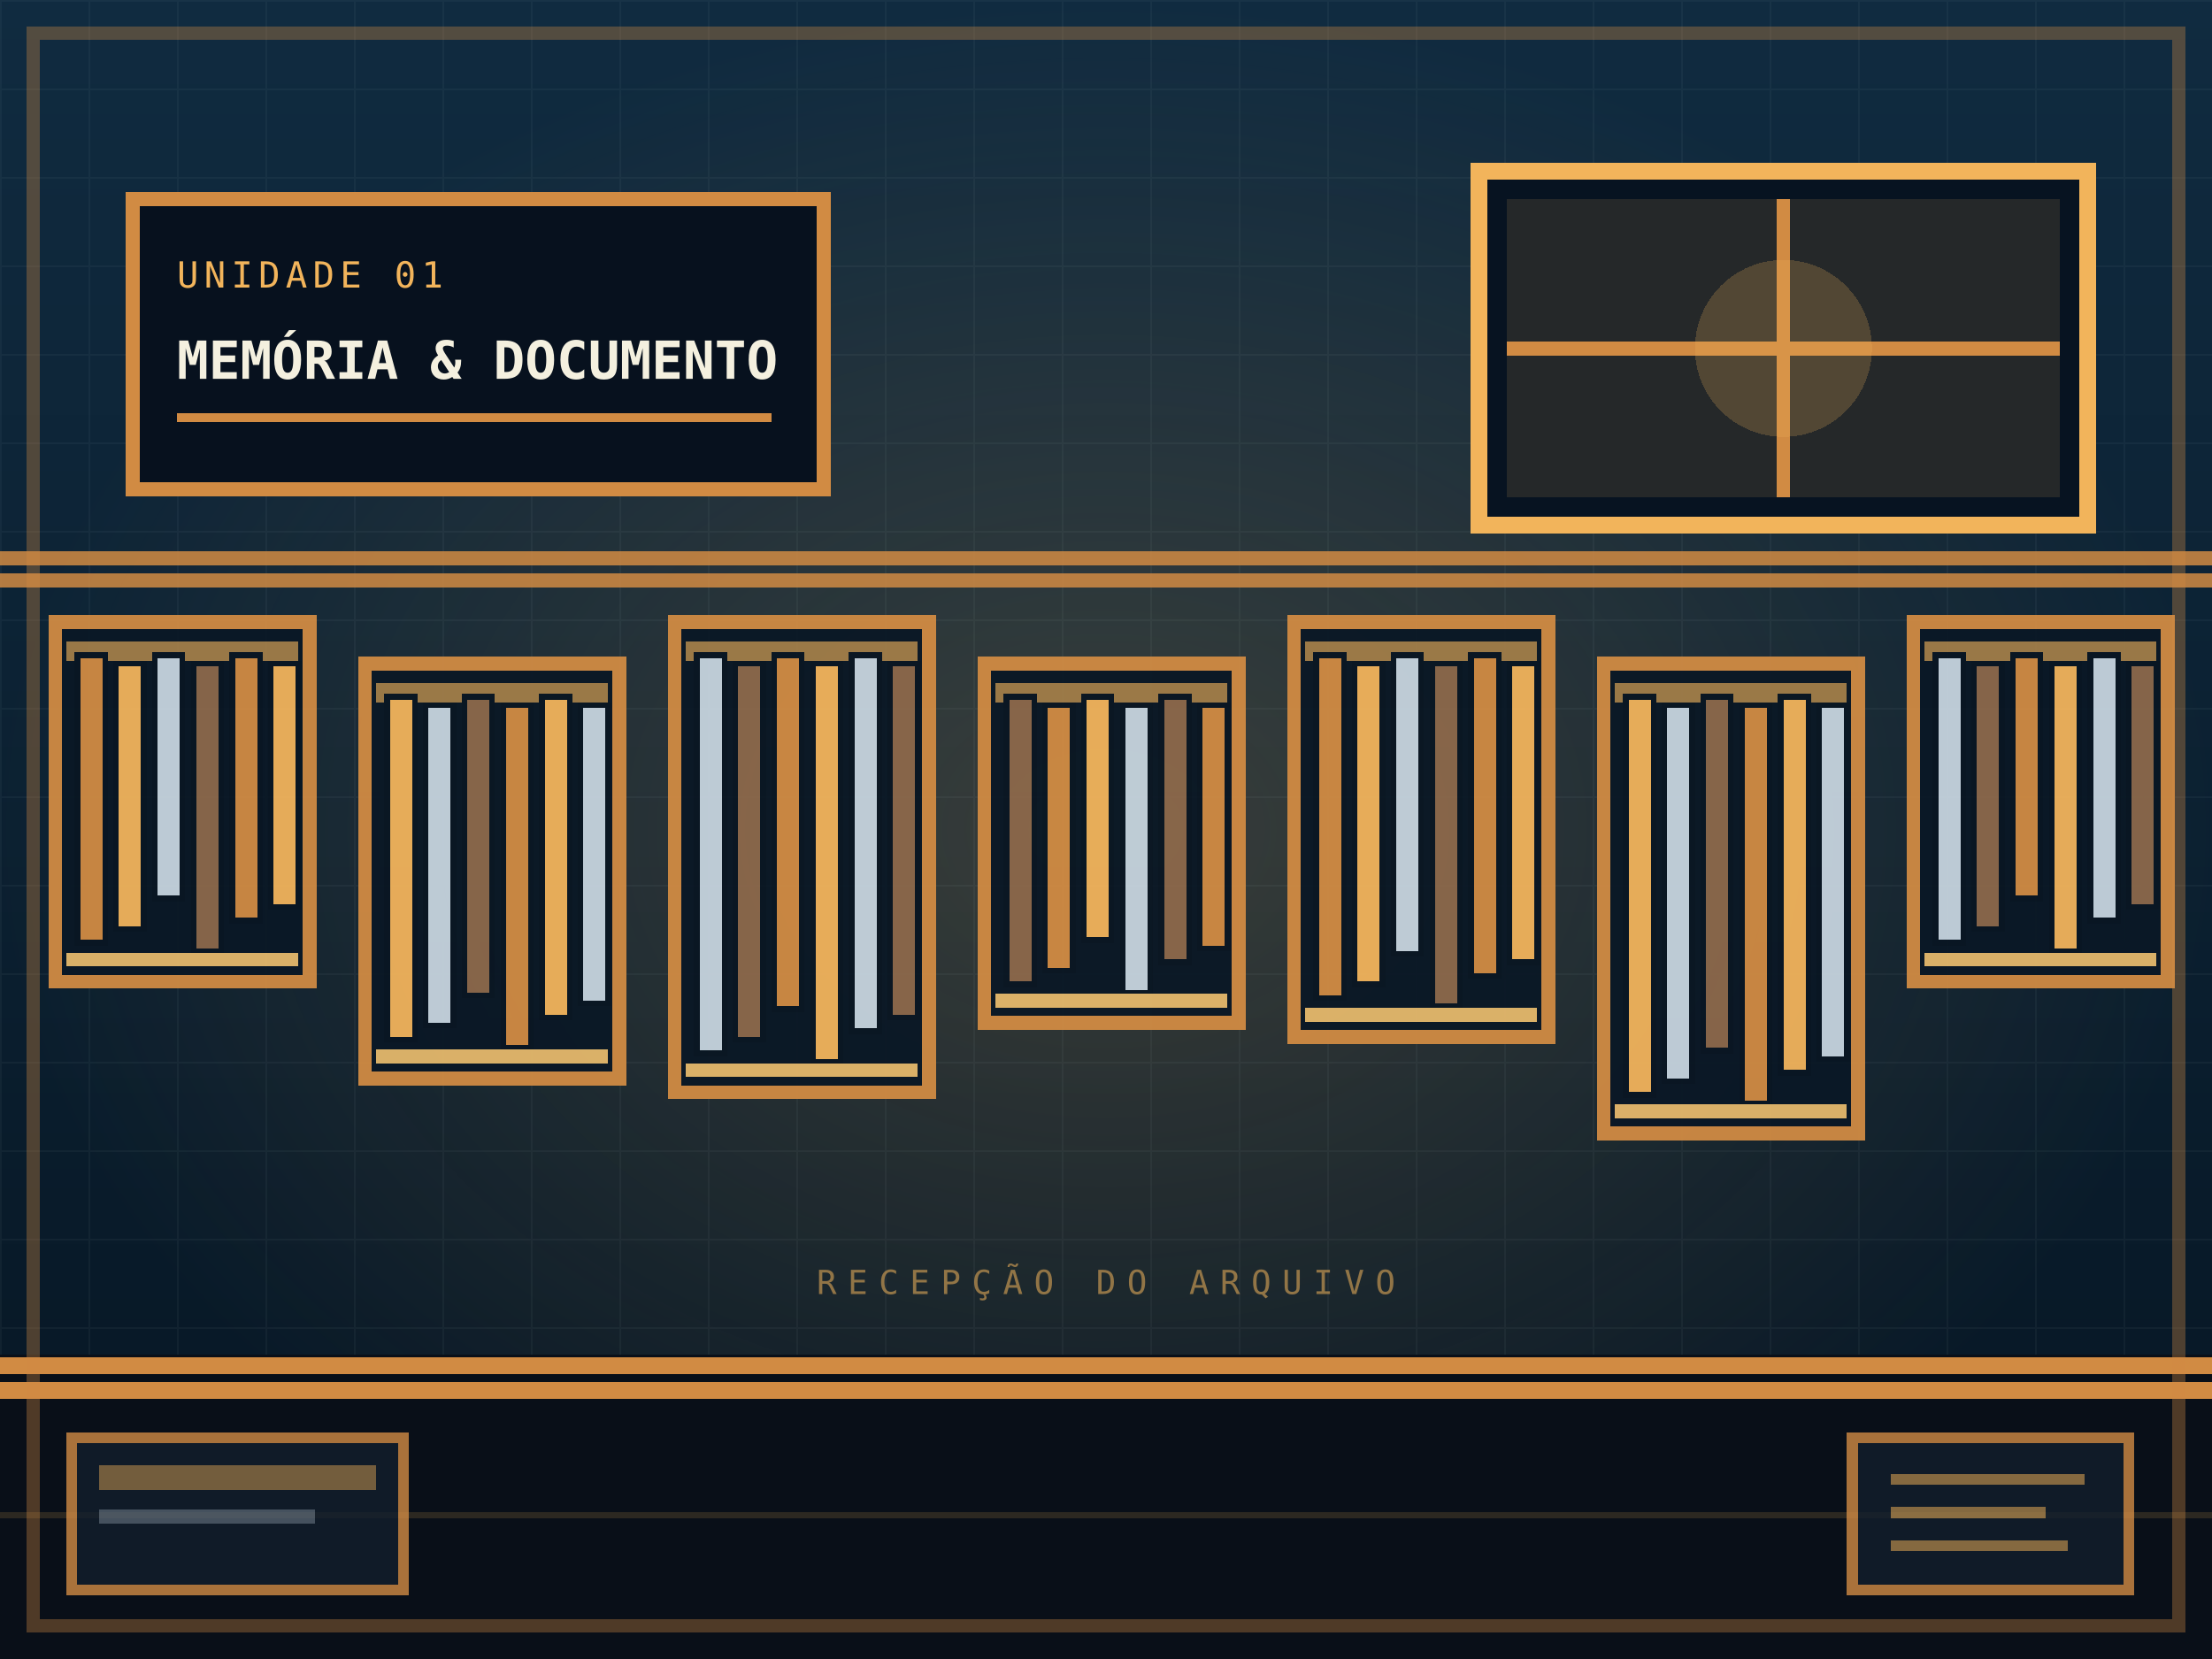
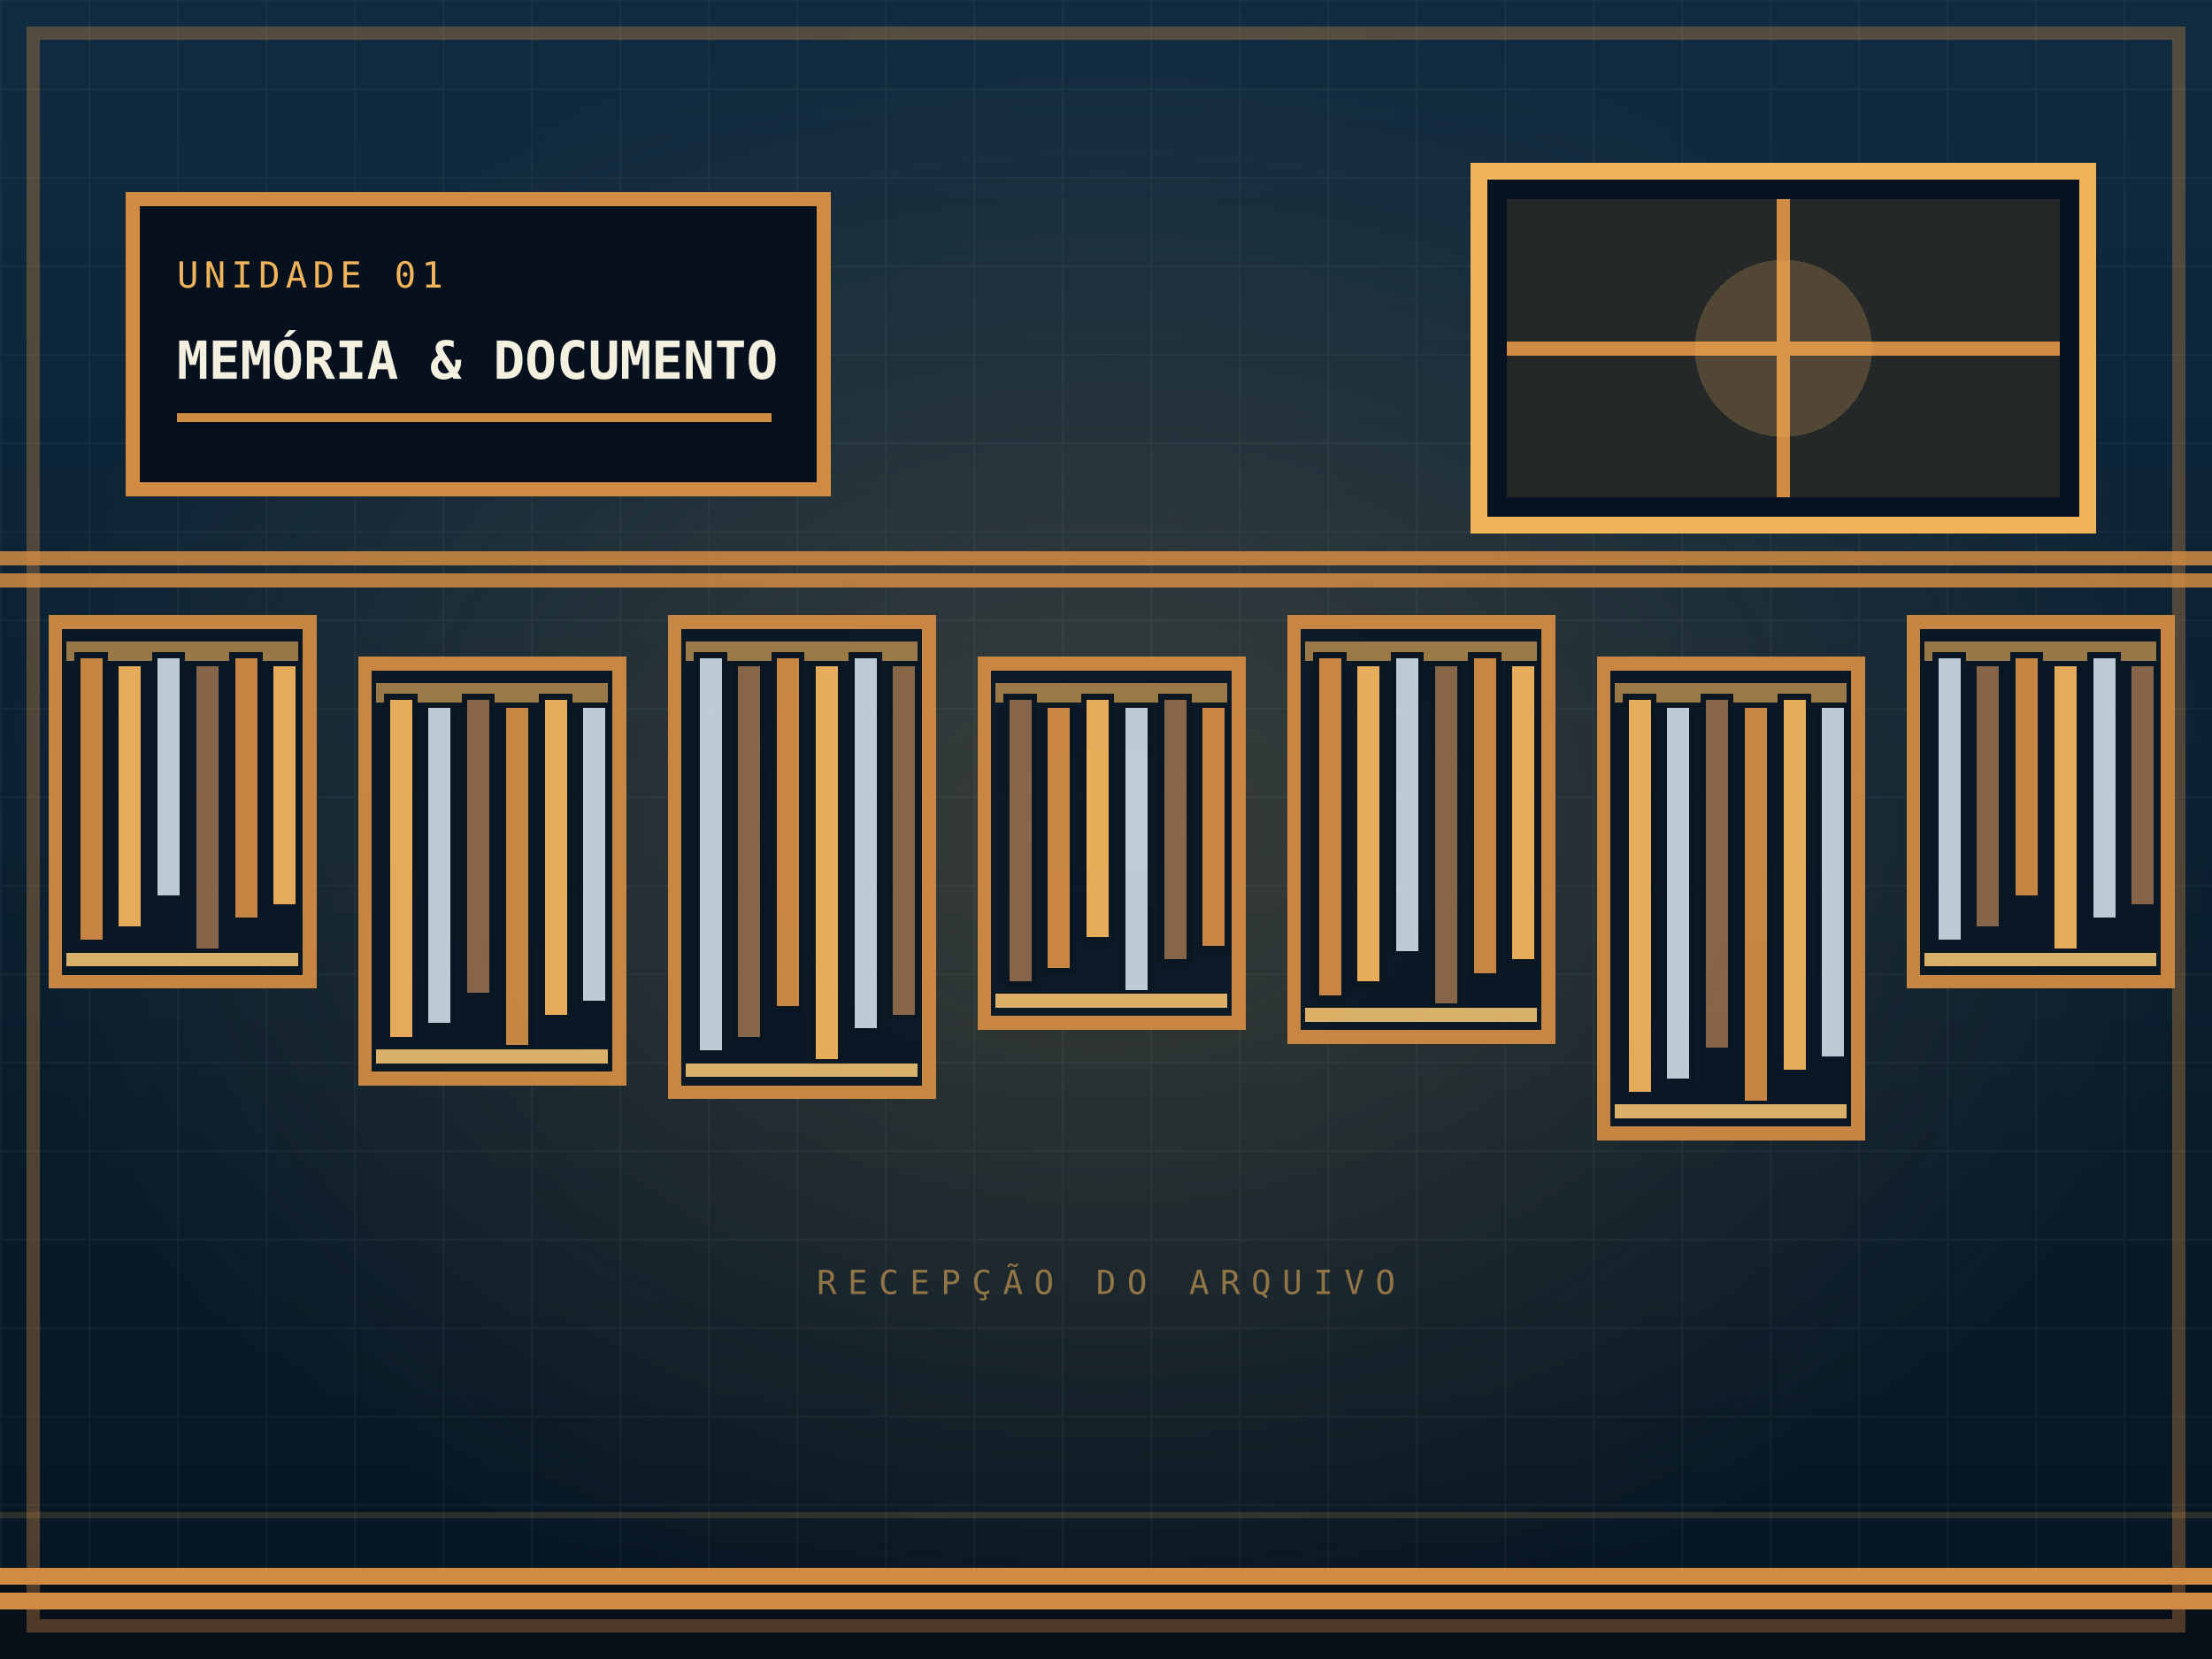
<svg xmlns="http://www.w3.org/2000/svg" width="800" height="600" viewBox="0 0 800 600" shape-rendering="crispEdges">
  <defs>
    <linearGradient id="wall" x2="0" y2="1">
      <stop stop-color="#102b40" />
      <stop offset="1" stop-color="#061522" />
    </linearGradient>
    <radialGradient id="light">
      <stop stop-color="#f2b45b" stop-opacity=".2" />
      <stop offset="1" stop-color="#f2b45b" stop-opacity="0" />
    </radialGradient>
    <pattern id="grid" width="32" height="32" patternUnits="userSpaceOnUse">
      <path d="M32 0H0V32" fill="none" stroke="#d8e6f3" stroke-opacity=".045" stroke-width="1" />
    </pattern>
  </defs>
  <rect width="800" height="600" fill="url(#wall)" />
  <rect width="800" height="600" fill="url(#light)" />
  <rect width="800" height="600" fill="url(#grid)" />
  <path d="M0 202H800M0 210H800" stroke="#d18b43" stroke-width="5" opacity=".85" />
  <g>
    <rect x="48" y="72" width="250" height="105" fill="#07111e" stroke="#d18b43" stroke-width="5" />
    <text x="64" y="104" font-family="monospace" font-size="13" fill="#f2b45b" letter-spacing="2">UNIDADE 01</text>
    <text x="64" y="137" font-family="monospace" font-size="19" font-weight="bold" fill="#f4f0df">MEMÓRIA &amp; DOCUMENTO</text>
    <path d="M64 151h215" stroke="#d18b43" stroke-width="3" />
  </g>
  <g>
    <rect x="535" y="62" width="220" height="128" fill="#071321" stroke="#f2b45b" stroke-width="6" />
    <rect x="545" y="72" width="200" height="108" fill="#f2b45b" opacity=".13" />
    <path d="M645 72v108M545 126h200" stroke="#d18b43" stroke-width="5" />
    <circle cx="645" cy="126" r="32" fill="#f2b45b" opacity=".22" />
  </g>
  <g opacity=".94">
    <g>
      <rect x="20" y="225" width="92" height="130" fill="#0a1725" stroke="#d18b43" stroke-width="5" />
      <rect x="24" y="232" width="84" height="7" fill="#f2b45b" opacity=".65" />
      <rect x="28" y="237" width="10" height="104" fill="#d18b43" stroke="#091522" stroke-width="2" />
      <rect x="42" y="240" width="10" height="96" fill="#f2b45b" stroke="#091522" stroke-width="2" />
      <rect x="56" y="237" width="10" height="88" fill="#c7d5df" stroke="#091522" stroke-width="2" />
      <rect x="70" y="240" width="10" height="104" fill="#8c684a" stroke="#091522" stroke-width="2" />
      <rect x="84" y="237" width="10" height="96" fill="#d18b43" stroke="#091522" stroke-width="2" />
      <rect x="98" y="240" width="10" height="88" fill="#f2b45b" stroke="#091522" stroke-width="2" />
      <path d="M24 347h84" stroke="#e6b96b" stroke-width="5" />
    </g>
    <g>
      <rect x="132" y="240" width="92" height="150" fill="#0a1725" stroke="#d18b43" stroke-width="5" />
      <rect x="136" y="247" width="84" height="7" fill="#f2b45b" opacity=".65" />
      <rect x="140" y="252" width="10" height="124" fill="#f2b45b" stroke="#091522" stroke-width="2" />
      <rect x="154" y="255" width="10" height="116" fill="#c7d5df" stroke="#091522" stroke-width="2" />
      <rect x="168" y="252" width="10" height="108" fill="#8c684a" stroke="#091522" stroke-width="2" />
      <rect x="182" y="255" width="10" height="124" fill="#d18b43" stroke="#091522" stroke-width="2" />
      <rect x="196" y="252" width="10" height="116" fill="#f2b45b" stroke="#091522" stroke-width="2" />
      <rect x="210" y="255" width="10" height="108" fill="#c7d5df" stroke="#091522" stroke-width="2" />
      <path d="M136 382h84" stroke="#e6b96b" stroke-width="5" />
    </g>
    <g>
      <rect x="244" y="225" width="92" height="170" fill="#0a1725" stroke="#d18b43" stroke-width="5" />
      <rect x="248" y="232" width="84" height="7" fill="#f2b45b" opacity=".65" />
      <rect x="252" y="237" width="10" height="144" fill="#c7d5df" stroke="#091522" stroke-width="2" />
      <rect x="266" y="240" width="10" height="136" fill="#8c684a" stroke="#091522" stroke-width="2" />
      <rect x="280" y="237" width="10" height="128" fill="#d18b43" stroke="#091522" stroke-width="2" />
      <rect x="294" y="240" width="10" height="144" fill="#f2b45b" stroke="#091522" stroke-width="2" />
      <rect x="308" y="237" width="10" height="136" fill="#c7d5df" stroke="#091522" stroke-width="2" />
      <rect x="322" y="240" width="10" height="128" fill="#8c684a" stroke="#091522" stroke-width="2" />
      <path d="M248 387h84" stroke="#e6b96b" stroke-width="5" />
    </g>
    <g>
      <rect x="356" y="240" width="92" height="130" fill="#0a1725" stroke="#d18b43" stroke-width="5" />
      <rect x="360" y="247" width="84" height="7" fill="#f2b45b" opacity=".65" />
      <rect x="364" y="252" width="10" height="104" fill="#8c684a" stroke="#091522" stroke-width="2" />
      <rect x="378" y="255" width="10" height="96" fill="#d18b43" stroke="#091522" stroke-width="2" />
      <rect x="392" y="252" width="10" height="88" fill="#f2b45b" stroke="#091522" stroke-width="2" />
      <rect x="406" y="255" width="10" height="104" fill="#c7d5df" stroke="#091522" stroke-width="2" />
      <rect x="420" y="252" width="10" height="96" fill="#8c684a" stroke="#091522" stroke-width="2" />
      <rect x="434" y="255" width="10" height="88" fill="#d18b43" stroke="#091522" stroke-width="2" />
      <path d="M360 362h84" stroke="#e6b96b" stroke-width="5" />
    </g>
    <g>
      <rect x="468" y="225" width="92" height="150" fill="#0a1725" stroke="#d18b43" stroke-width="5" />
      <rect x="472" y="232" width="84" height="7" fill="#f2b45b" opacity=".65" />
      <rect x="476" y="237" width="10" height="124" fill="#d18b43" stroke="#091522" stroke-width="2" />
      <rect x="490" y="240" width="10" height="116" fill="#f2b45b" stroke="#091522" stroke-width="2" />
      <rect x="504" y="237" width="10" height="108" fill="#c7d5df" stroke="#091522" stroke-width="2" />
      <rect x="518" y="240" width="10" height="124" fill="#8c684a" stroke="#091522" stroke-width="2" />
      <rect x="532" y="237" width="10" height="116" fill="#d18b43" stroke="#091522" stroke-width="2" />
      <rect x="546" y="240" width="10" height="108" fill="#f2b45b" stroke="#091522" stroke-width="2" />
      <path d="M472 367h84" stroke="#e6b96b" stroke-width="5" />
    </g>
    <g>
      <rect x="580" y="240" width="92" height="170" fill="#0a1725" stroke="#d18b43" stroke-width="5" />
      <rect x="584" y="247" width="84" height="7" fill="#f2b45b" opacity=".65" />
      <rect x="588" y="252" width="10" height="144" fill="#f2b45b" stroke="#091522" stroke-width="2" />
      <rect x="602" y="255" width="10" height="136" fill="#c7d5df" stroke="#091522" stroke-width="2" />
      <rect x="616" y="252" width="10" height="128" fill="#8c684a" stroke="#091522" stroke-width="2" />
      <rect x="630" y="255" width="10" height="144" fill="#d18b43" stroke="#091522" stroke-width="2" />
      <rect x="644" y="252" width="10" height="136" fill="#f2b45b" stroke="#091522" stroke-width="2" />
      <rect x="658" y="255" width="10" height="128" fill="#c7d5df" stroke="#091522" stroke-width="2" />
      <path d="M584 402h84" stroke="#e6b96b" stroke-width="5" />
    </g>
    <g>
      <rect x="692" y="225" width="92" height="130" fill="#0a1725" stroke="#d18b43" stroke-width="5" />
      <rect x="696" y="232" width="84" height="7" fill="#f2b45b" opacity=".65" />
      <rect x="700" y="237" width="10" height="104" fill="#c7d5df" stroke="#091522" stroke-width="2" />
      <rect x="714" y="240" width="10" height="96" fill="#8c684a" stroke="#091522" stroke-width="2" />
      <rect x="728" y="237" width="10" height="88" fill="#d18b43" stroke="#091522" stroke-width="2" />
      <rect x="742" y="240" width="10" height="104" fill="#f2b45b" stroke="#091522" stroke-width="2" />
      <rect x="756" y="237" width="10" height="96" fill="#c7d5df" stroke="#091522" stroke-width="2" />
      <rect x="770" y="240" width="10" height="88" fill="#8c684a" stroke="#091522" stroke-width="2" />
      <path d="M696 347h84" stroke="#e6b96b" stroke-width="5" />
    </g>
  </g>
-   <rect x="0" y="490" width="800" height="110" fill="#090f18" />
-   <path d="M0 494H800M0 503H800" stroke="#d18b43" stroke-width="6" />
+   <rect x="0" y="570" width="800" height="30" fill="#090f18" />
+   <path d="M0 570H800M0 579H800" stroke="#d18b43" stroke-width="6" />
  <path d="M0 548H800" stroke="#f2b45b" stroke-opacity=".15" stroke-width="2" />
-   <g opacity=".8">
-     <rect x="26" y="520" width="120" height="55" fill="#121e2c" stroke="#d18b43" stroke-width="4" />
-     <rect x="36" y="530" width="100" height="9" fill="#f2b45b" opacity=".55" />
-     <rect x="36" y="546" width="78" height="5" fill="#b7c6d5" opacity=".4" />
-     <rect x="670" y="520" width="100" height="55" fill="#121e2c" stroke="#d18b43" stroke-width="4" />
-     <path d="M684 535h70M684 547h56M684 559h64" stroke="#f2b45b" stroke-width="4" opacity=".65" />
-   </g>
  <rect x="12" y="12" width="776" height="576" fill="none" stroke="#d18b43" stroke-opacity=".35" stroke-width="5" />
  <text x="400" y="468" text-anchor="middle" font-family="monospace" font-size="12" fill="#f2b45b" opacity=".55" letter-spacing="4">RECEPÇÃO DO ARQUIVO</text>
</svg>
